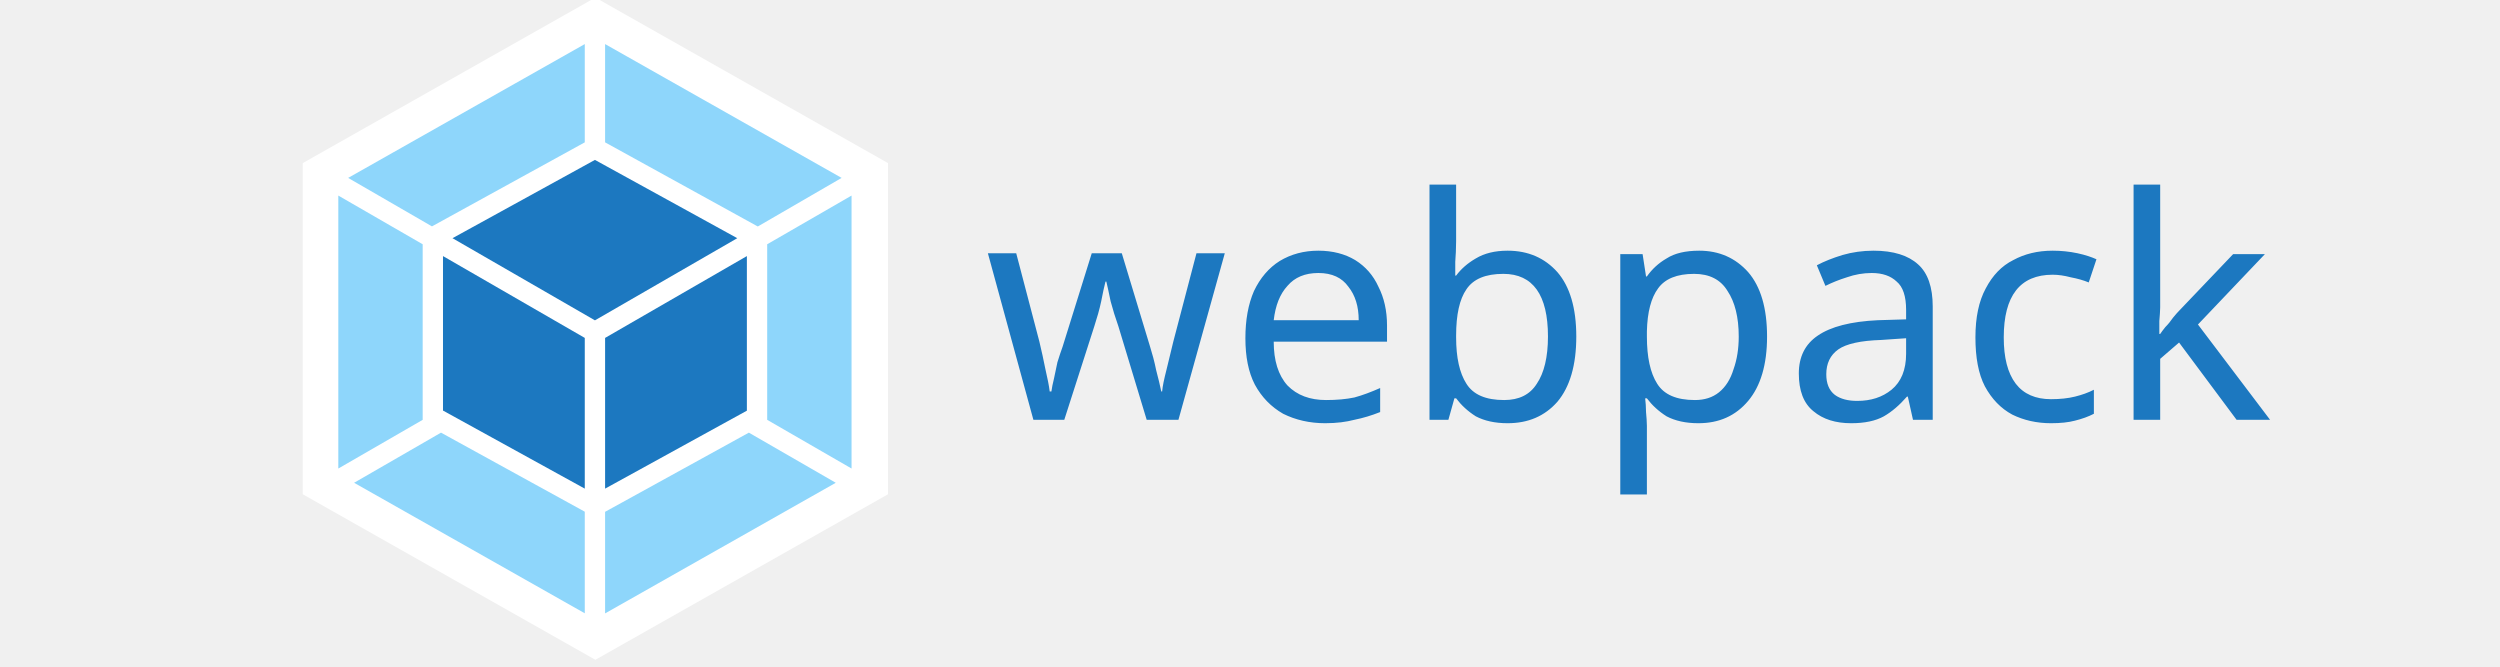
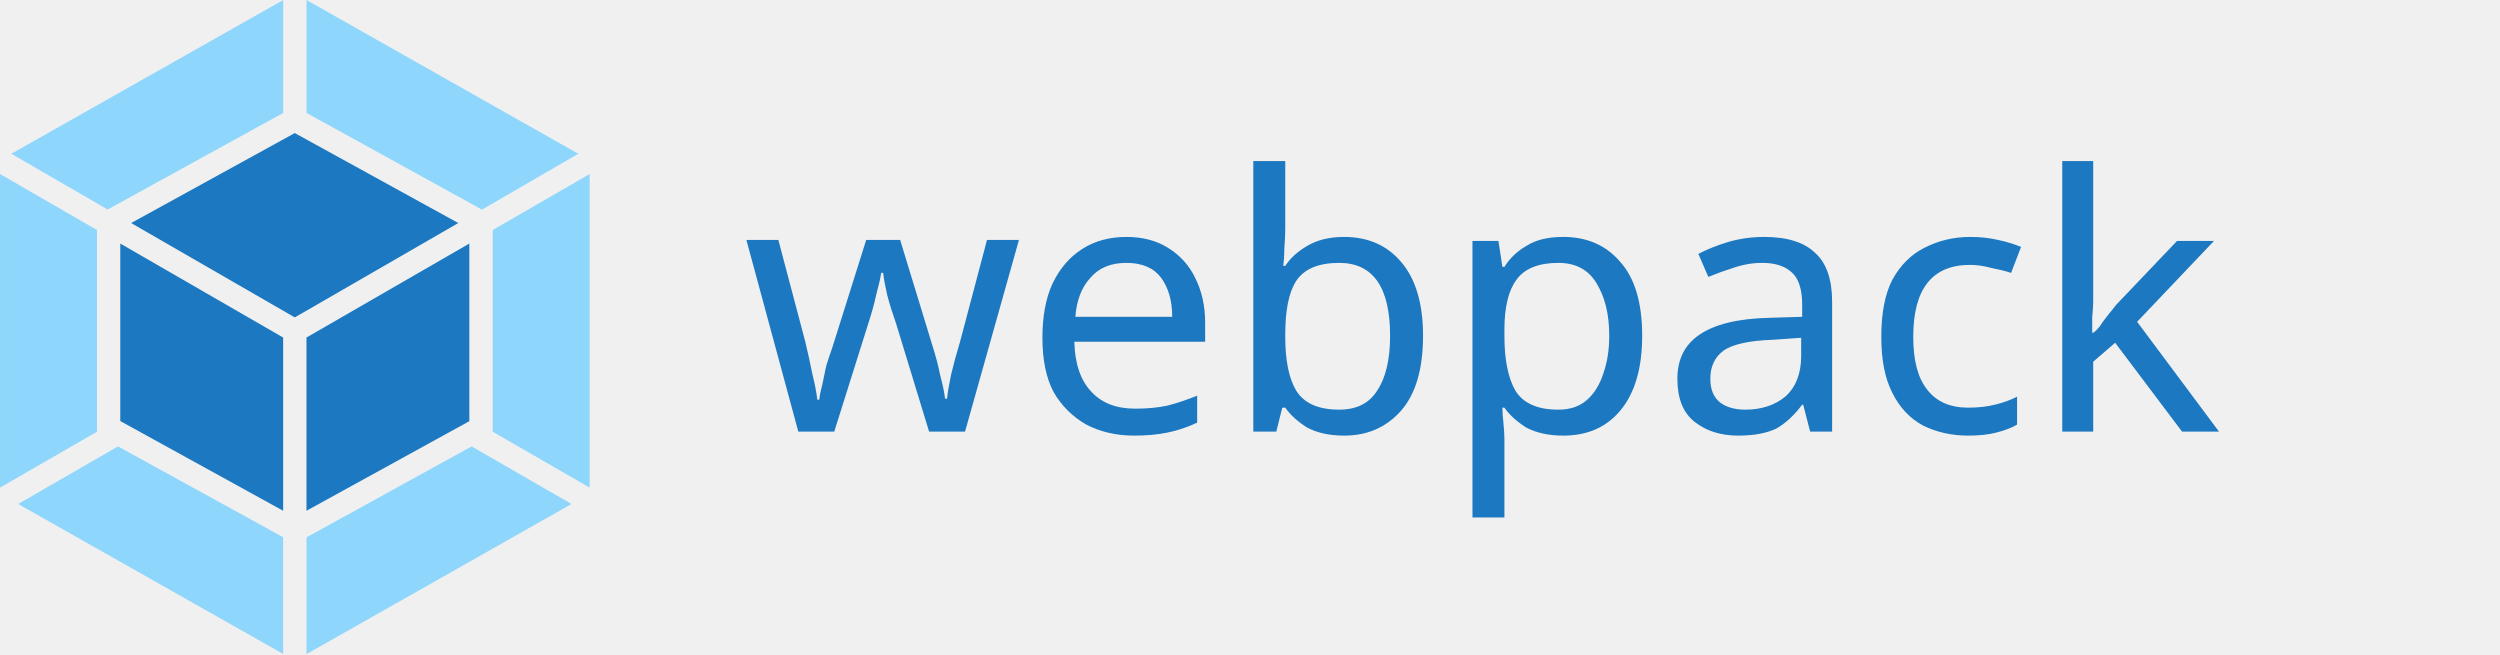
- <svg xmlns="http://www.w3.org/2000/svg" width="172" height="45.853" viewBox="0 0 45.508 12.132" version="1.1" id="svg1671">
+ <svg xmlns="http://www.w3.org/2000/svg" width="172" height="45" viewBox="0 0 45.508 11.906" version="1.1" id="svg1671">
  <defs id="defs1665" />
  <g id="layer1" transform="translate(-87.13638,-137.4757)">
-     <g id="g829" transform="translate(5.197173)">
-       <g style="stroke:none;stroke-opacity:1" transform="matrix(0.1694644,0,0,0.2646302,71.67951,87.92576)" id="g1648">
-         <rect style="fill:none;fill-opacity:0;stroke:none;stroke-width:0.321;stroke-miterlimit:4;stroke-dasharray:none;stroke-opacity:1" id="rect1755-5-1" width="208.329" height="45.853" x="91.206" y="187.238" />
-       </g>
-       <text id="text2609" y="145.115" x="99.861" style="font-style:normal;font-weight:normal;font-size:10.583px;line-height:1.25;font-family:sans-serif;letter-spacing:0px;word-spacing:0px;fill:#1c78c0;fill-opacity:1;stroke:none;stroke-width:0.265" xml:space="preserve">
-         <tspan style="font-style:normal;font-variant:normal;font-weight:normal;font-stretch:normal;font-size:5.644px;font-family:'Source Sans Pro';-inkscape-font-specification:'Source Sans Pro, Normal';font-variant-ligatures:normal;font-variant-caps:normal;font-variant-numeric:normal;font-feature-settings:normal;text-align:start;writing-mode:lr-tb;text-anchor:start;fill:#1c78c0;fill-opacity:1;stroke-width:0.265" y="145.115" x="99.861" id="tspan2607">webpack</tspan>
+     <g id="g2" transform="matrix(1.163112,0,0,1.163112,-14.95652,-23.39605)">
+       <text id="text2609" y="145.065" x="99.395" style="font-style:normal;font-weight:normal;font-size:10.453px;line-height:1.25;font-family:sans-serif;letter-spacing:0px;word-spacing:0px;fill:#1c78c0;fill-opacity:1;stroke:none;stroke-width:0.261" xml:space="preserve">
+         <tspan style="font-style:normal;font-variant:normal;font-weight:normal;font-stretch:normal;font-size:5.575px;font-family:'Source Sans Pro';-inkscape-font-specification:'Source Sans Pro, Normal';font-variant-ligatures:normal;font-variant-caps:normal;font-variant-numeric:normal;font-feature-settings:normal;text-align:start;writing-mode:lr-tb;text-anchor:start;fill:#1c78c0;fill-opacity:1;stroke-width:0.261" y="145.065" x="99.395" id="tspan2607">webpack</tspan>
      </text>
-       <g transform="matrix(0.04161439,0,0,0.04161439,87.45014,137.4297)" id="g2719">
-         <polygon style="fill:#ffffff" points="256,72.453 256,217.31 128,289.715 0,217.31 0,72.453 128,0.048 " id="polygon2713" />
-         <path style="fill:#8ed6fb" d="m 233.153,212.287 -100.903,57.141 v -44.438 l 62.889,-34.632 z m 6.907,-6.231 V 86.654 l -36.903,21.301 v 76.8 z M 22.46,212.287 123.363,269.38 V 224.942 L 60.474,190.358 Z m -6.907,-6.231 V 86.654 l 36.903,21.301 v 76.8 z M 19.852,78.925 123.363,20.383 V 63.372 L 57.045,99.84 l -0.531,0.29 z m 215.861,0 -103.463,-58.542 v 42.989 l 66.27,36.516 0.531,0.29 z" id="path2715" />
-         <path style="fill:#1c78c0" d="M 123.363,214.847 61.343,180.697 v -67.574 l 62.02,35.792 z m 8.888,0 62.02,-34.101 v -67.623 l -62.02,35.792 z M 65.497,105.298 127.807,71.052 l 62.261,34.246 -62.261,35.937 z" id="path2717" />
+       <g id="g1">
+         <path style="fill:#8ed6fb;stroke-width:0.041" d="m 96.72,146.199 -4.147,2.349 v -1.827 L 95.157,145.298 Z m 0.284,-0.256 v -4.908 l -1.517,0.876 v 3.157 z m -8.944,0.256 4.147,2.347 v -1.827 L 89.622,145.298 Z m -0.284,-0.256 v -4.908 l 1.517,0.876 v 3.157 z m 0.177,-5.225 4.255,-2.406 v 1.767 l -2.726,1.499 -0.022,0.012 z m 8.873,0 -4.253,-2.406 v 1.767 l 2.724,1.501 0.022,0.012 z" id="path2715" />
+         <path style="fill:#1c78c0;stroke-width:0.041" d="m 92.207,146.305 -2.549,-1.404 v -2.778 l 2.549,1.471 z m 0.365,0 2.549,-1.402 v -2.78 l -2.549,1.471 z m -2.744,-4.503 2.561,-1.408 2.559,1.408 -2.559,1.477 z" id="path2717" />
      </g>
    </g>
  </g>
</svg>
